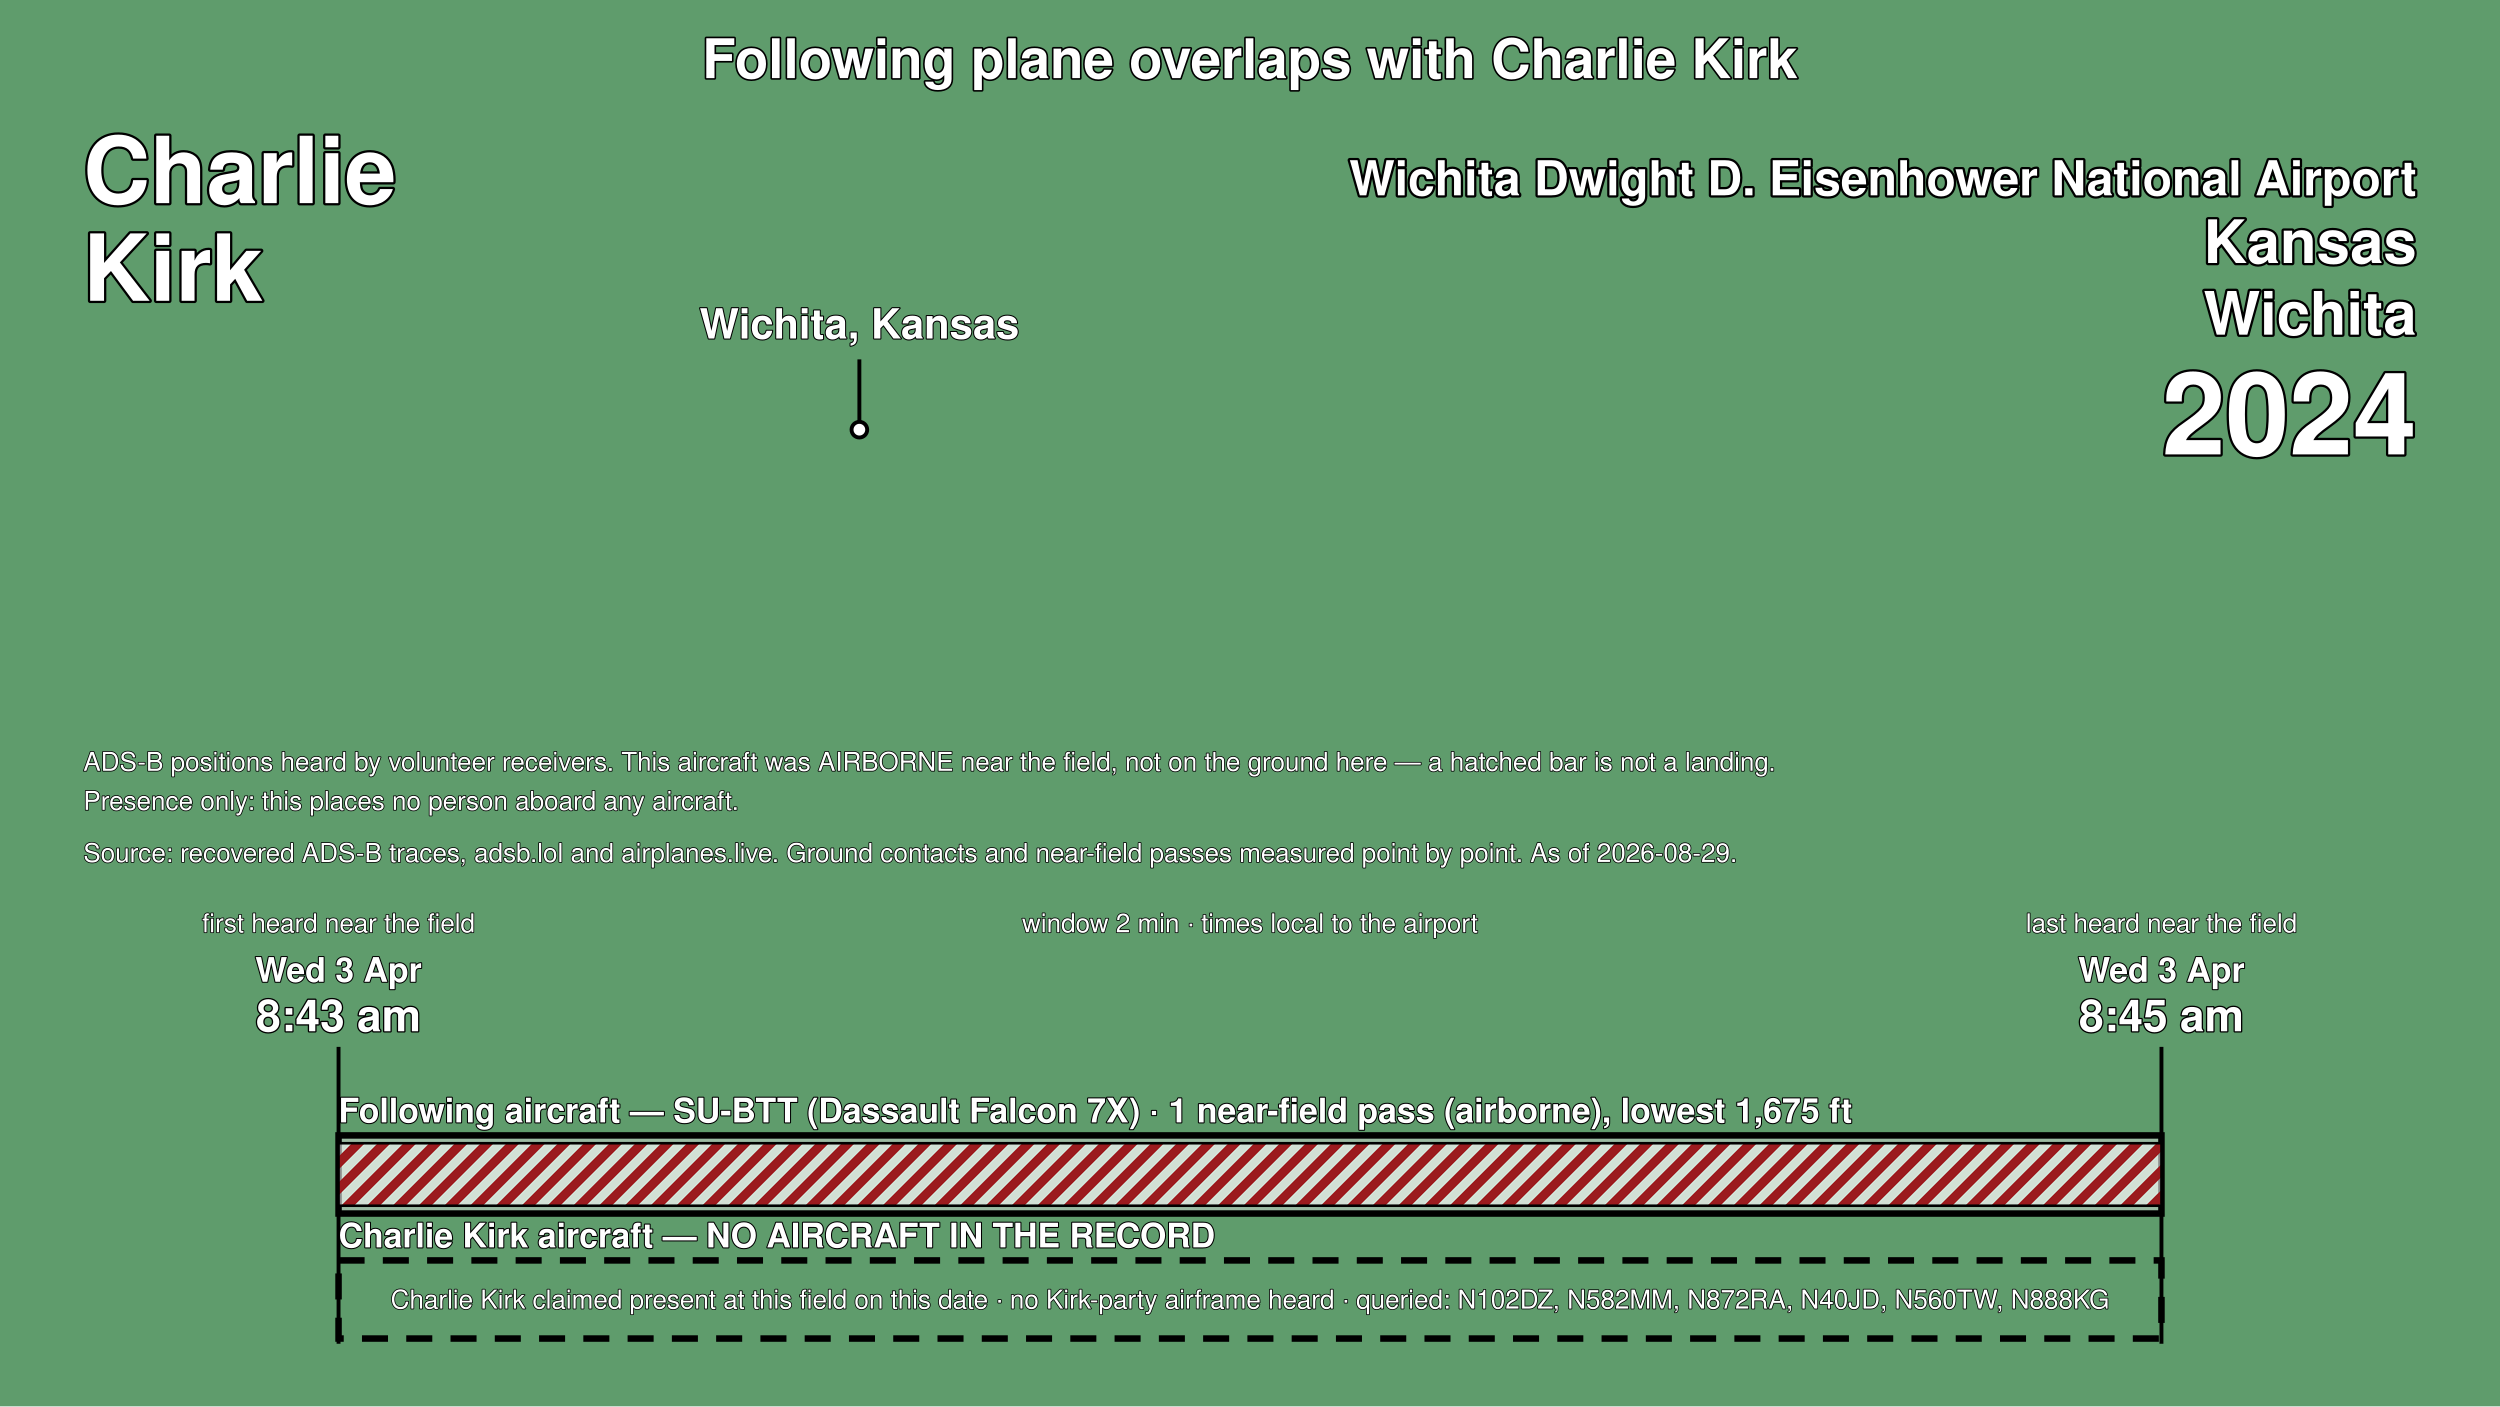
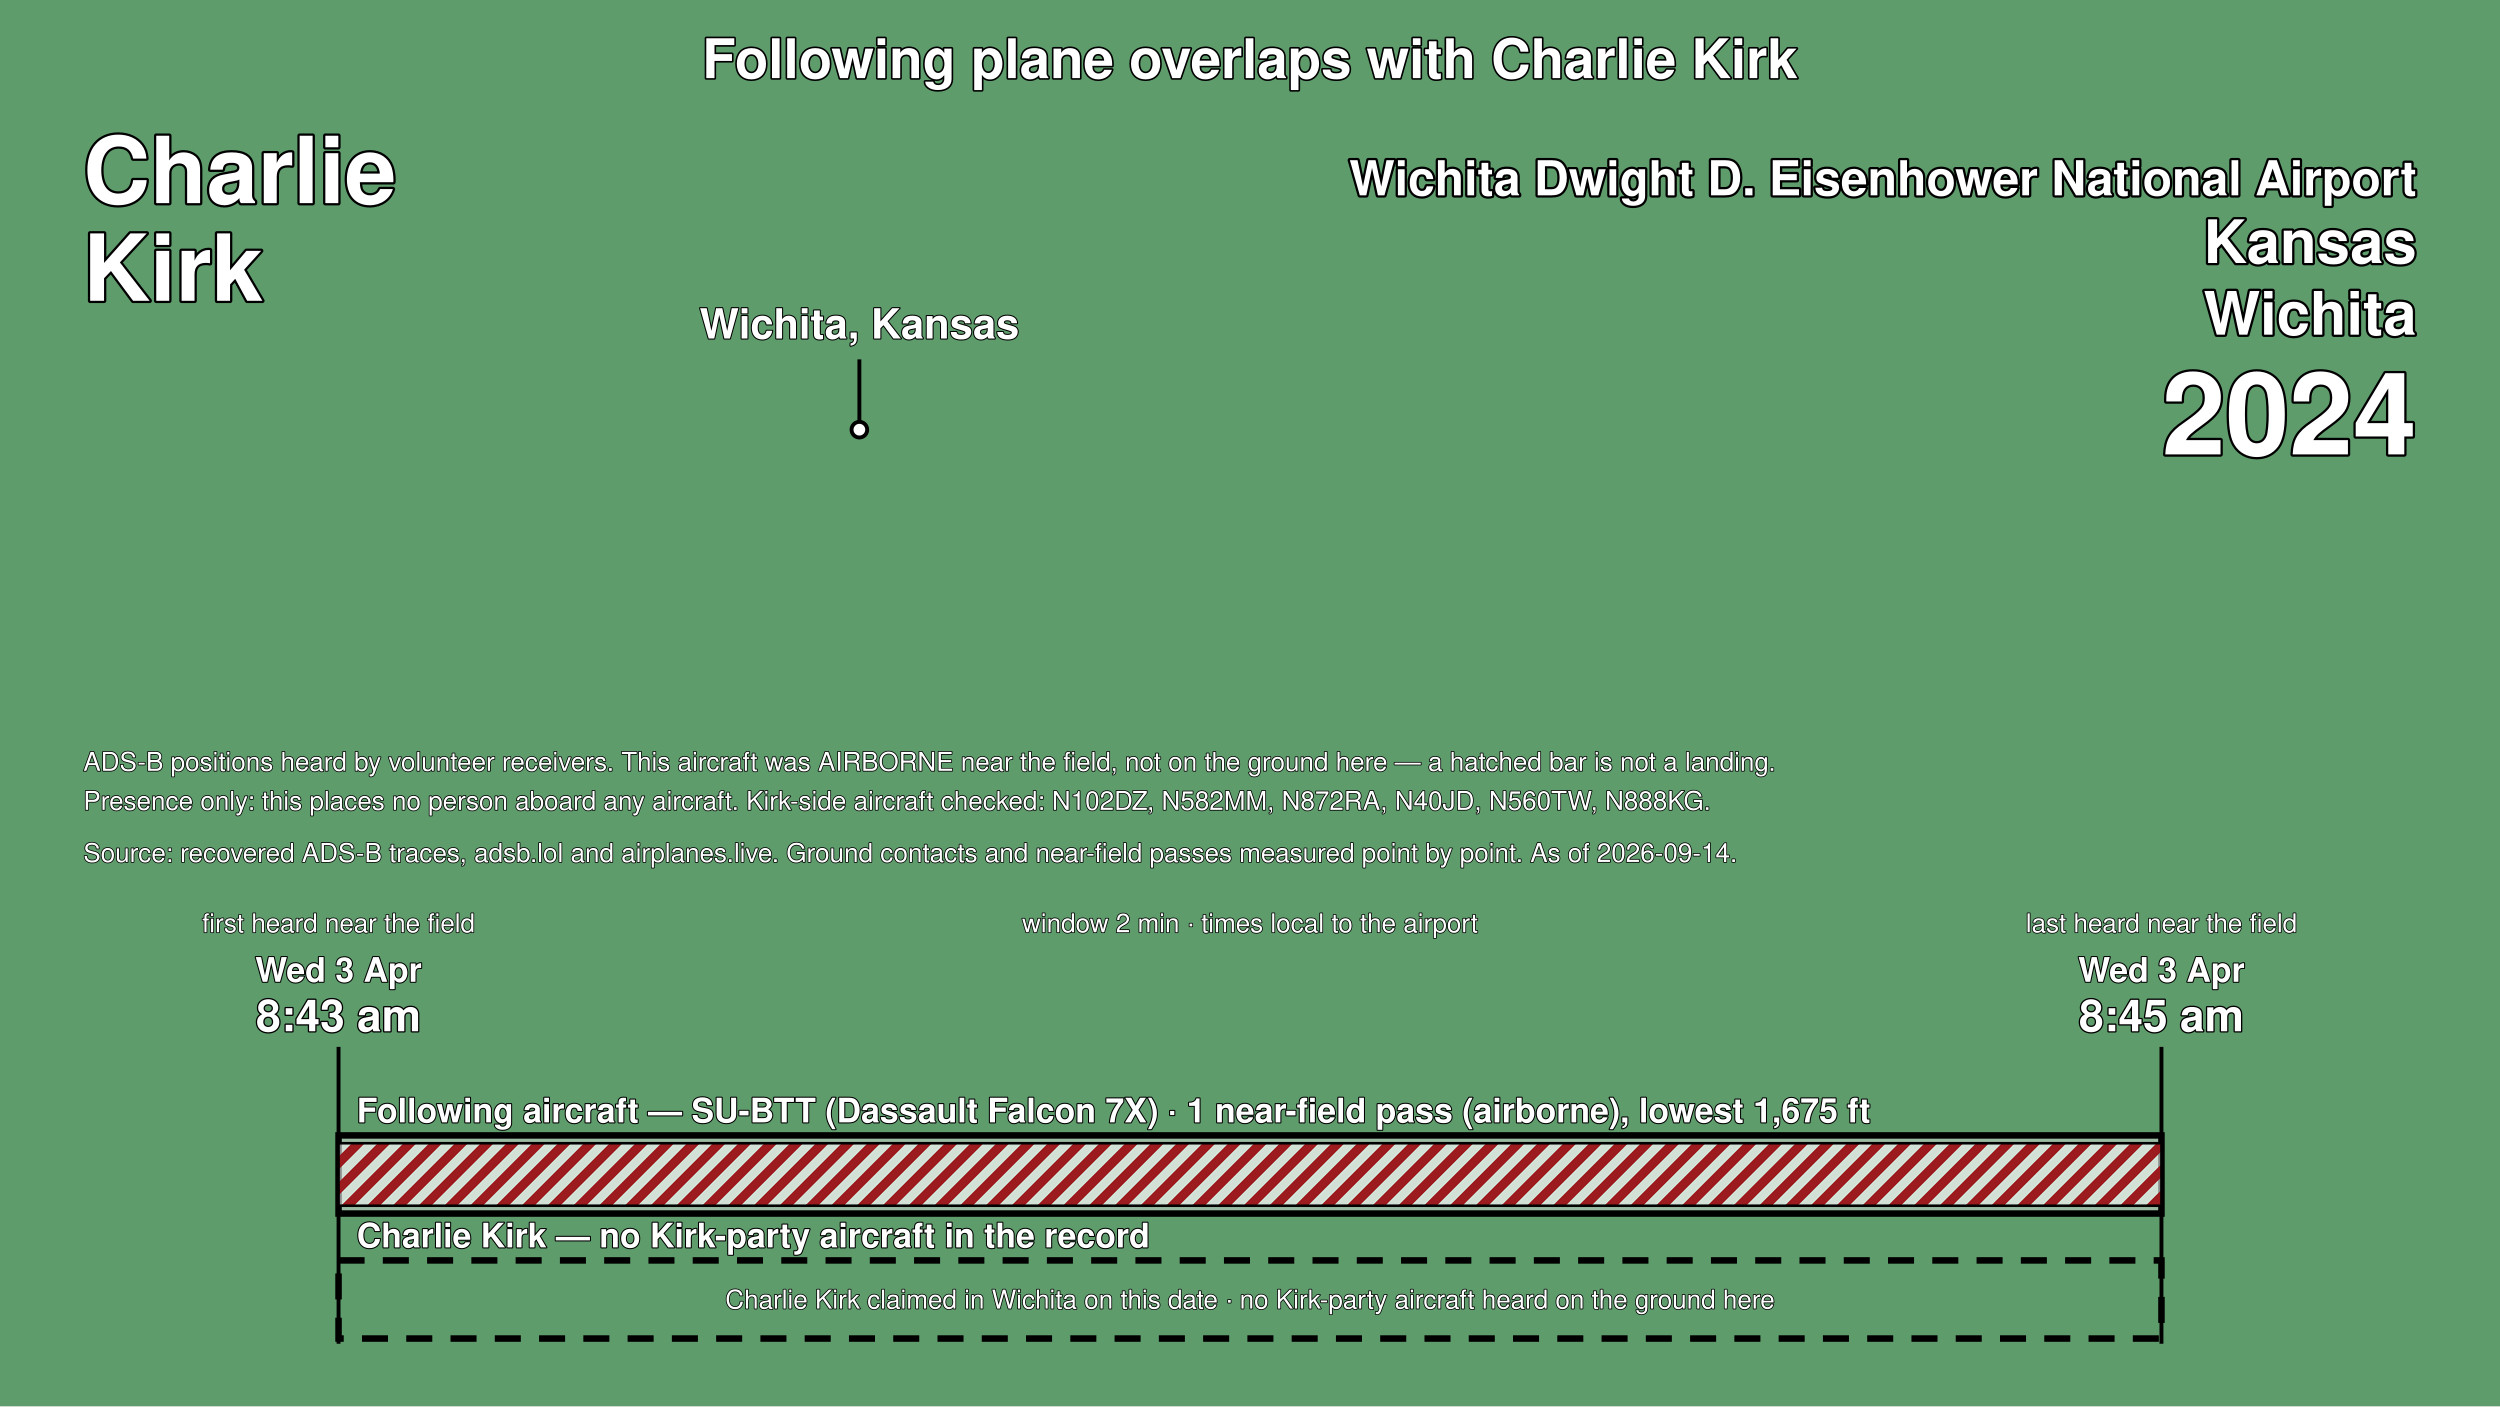
<svg xmlns="http://www.w3.org/2000/svg" viewBox="0 0 1920 1080" width="1920" height="1080" role="img">
  <rect x="0" y="0" width="1920" height="1080" fill="#5F9C6C" />
  <style>
    .t  { font-family: "Helvetica Neue", Helvetica, Arial, sans-serif;
          fill: #FFFFFF; stroke: #000000; paint-order: stroke; stroke-linejoin: round; }
    .xl { font-weight: 800; stroke-width: 3.5px; }
    .lg { font-weight: 600; stroke-width: 2.5px; }
    .md { font-weight: 700; stroke-width: 2px; }
    .sm { font-weight: 600; stroke-width: 1.6px; }
    .xs { font-size: 20px; font-weight: 500; stroke-width: 1.2px; }
  </style>
  <defs>
    <pattern id="passHatch" width="14" height="14" patternUnits="userSpaceOnUse" patternTransform="rotate(45)">
      <rect width="14" height="14" fill="#FFFFFF" fill-opacity="0.55" />
      <rect width="7" height="14" fill="#9B1B1E" />
    </pattern>
    <pattern id="passHatchK" width="14" height="14" patternUnits="userSpaceOnUse" patternTransform="rotate(45)">
      <rect width="14" height="14" fill="#FFFFFF" fill-opacity="0.55" />
      <rect width="7" height="14" fill="#FFE21F" />
    </pattern>
  </defs>
  <text class="t lg" font-size="42" x="960" y="60" text-anchor="middle">Following plane overlaps with Charlie Kirk</text>
  <text class="t xl" font-size="71" x="64" y="156">Charlie</text>
  <text class="t xl" font-size="71" x="64" y="231">Kirk</text>
  <text class="t xl" font-size="37" x="1856" y="150" text-anchor="end">Wichita Dwight D. Eisenhower National Airport</text>
  <text class="t xl" font-size="46" x="1856" y="202" text-anchor="end">Kansas</text>
  <text class="t xl" font-size="46" x="1856" y="257" text-anchor="end">Wichita</text>
  <text class="t xl" font-size="88" x="1856" y="349" text-anchor="end">2024</text>
  <text class="t sm" font-size="32" x="660" y="260" text-anchor="middle">Wichita, Kansas</text>
  <line x1="660" y1="276" x2="660" y2="330" stroke="#000000" stroke-width="3" />
  <circle cx="660" cy="330" r="6" fill="#FFFFFF" stroke="#000000" stroke-width="3" />
  <text class="t xs" x="260" y="716" text-anchor="middle">first heard near the field</text>
  <text class="t sm" font-size="26" x="260" y="754" text-anchor="middle">Wed 3 Apr</text>
  <text class="t md" font-size="34" x="260" y="792" text-anchor="middle">8:43 am</text>
  <line x1="260" y1="804" x2="260" y2="1032" stroke="#000000" stroke-width="3" />
  <text class="t xs" x="1660" y="716" text-anchor="middle">last heard near the field</text>
  <text class="t sm" font-size="26" x="1660" y="754" text-anchor="middle">Wed 3 Apr</text>
  <text class="t md" font-size="34" x="1660" y="792" text-anchor="middle">8:45 am</text>
  <line x1="1660" y1="804" x2="1660" y2="1032" stroke="#000000" stroke-width="3" />
  <text class="t xs" x="960" y="716" text-anchor="middle">window 2 min · times local to the airport</text>
-   <text class="t sm" font-size="26" x="260" y="862">Following aircraft — SU-BTT (Dassault Falcon 7X) · 1 near-field pass (airborne), lowest 1,675 ft</text>
+   <text class="t sm" font-size="26" x="274" y="862">Following aircraft — SU-BTT (Dassault Falcon 7X) · 1 near-field pass (airborne), lowest 1,675 ft</text>
  <rect x="260" y="872" width="1400" height="60" fill="#D9D9D9" fill-opacity="0.5" stroke="#000000" stroke-width="5" />
  <rect x="260.0" y="878" width="1400.0" height="48" fill="url(#passHatch)" stroke="#000000" stroke-width="2" />
-   <text class="t sm" font-size="26" x="260" y="958">Charlie Kirk aircraft — NO AIRCRAFT IN THE RECORD</text>
+   <text class="t sm" font-size="26" x="274" y="958">Charlie Kirk — no Kirk-party aircraft in the record</text>
  <rect x="260" y="968" width="1400" height="60" fill="none" stroke="#000000" stroke-width="5" stroke-dasharray="20 14" />
-   <text class="t xs" font-size="17" x="960" y="1005" text-anchor="middle">Charlie Kirk claimed present at this field on this date · no Kirk-party airframe heard · queried: N102DZ, N582MM, N872RA, N40JD, N560TW, N888KG</text>
+   <text class="t xs" font-size="22" x="960" y="1005" text-anchor="middle">Charlie Kirk claimed in Wichita on this date · no Kirk-party aircraft heard on the ground here</text>
  <text class="t xs" font-size="22" x="64" y="592">ADS-B positions heard by volunteer receivers. This aircraft was AIRBORNE near the field, not on the ground here — a hatched bar is not a landing.</text>
-   <text class="t xs" font-size="22" x="64" y="622">Presence only: this places no person aboard any aircraft.</text>
-   <text class="t xs" font-size="22" x="64" y="662">Source: recovered ADS-B traces, adsb.lol and airplanes.live. Ground contacts and near-field passes measured point by point. As of 2026-08-29.</text>
+   <text class="t xs" font-size="22" x="64" y="622">Presence only: this places no person aboard any aircraft. Kirk-side aircraft checked: N102DZ, N582MM, N872RA, N40JD, N560TW, N888KG.</text>
+   <text class="t xs" font-size="22" x="64" y="662">Source: recovered ADS-B traces, adsb.lol and airplanes.live. Ground contacts and near-field passes measured point by point. As of 2026-09-14.</text>
</svg>
